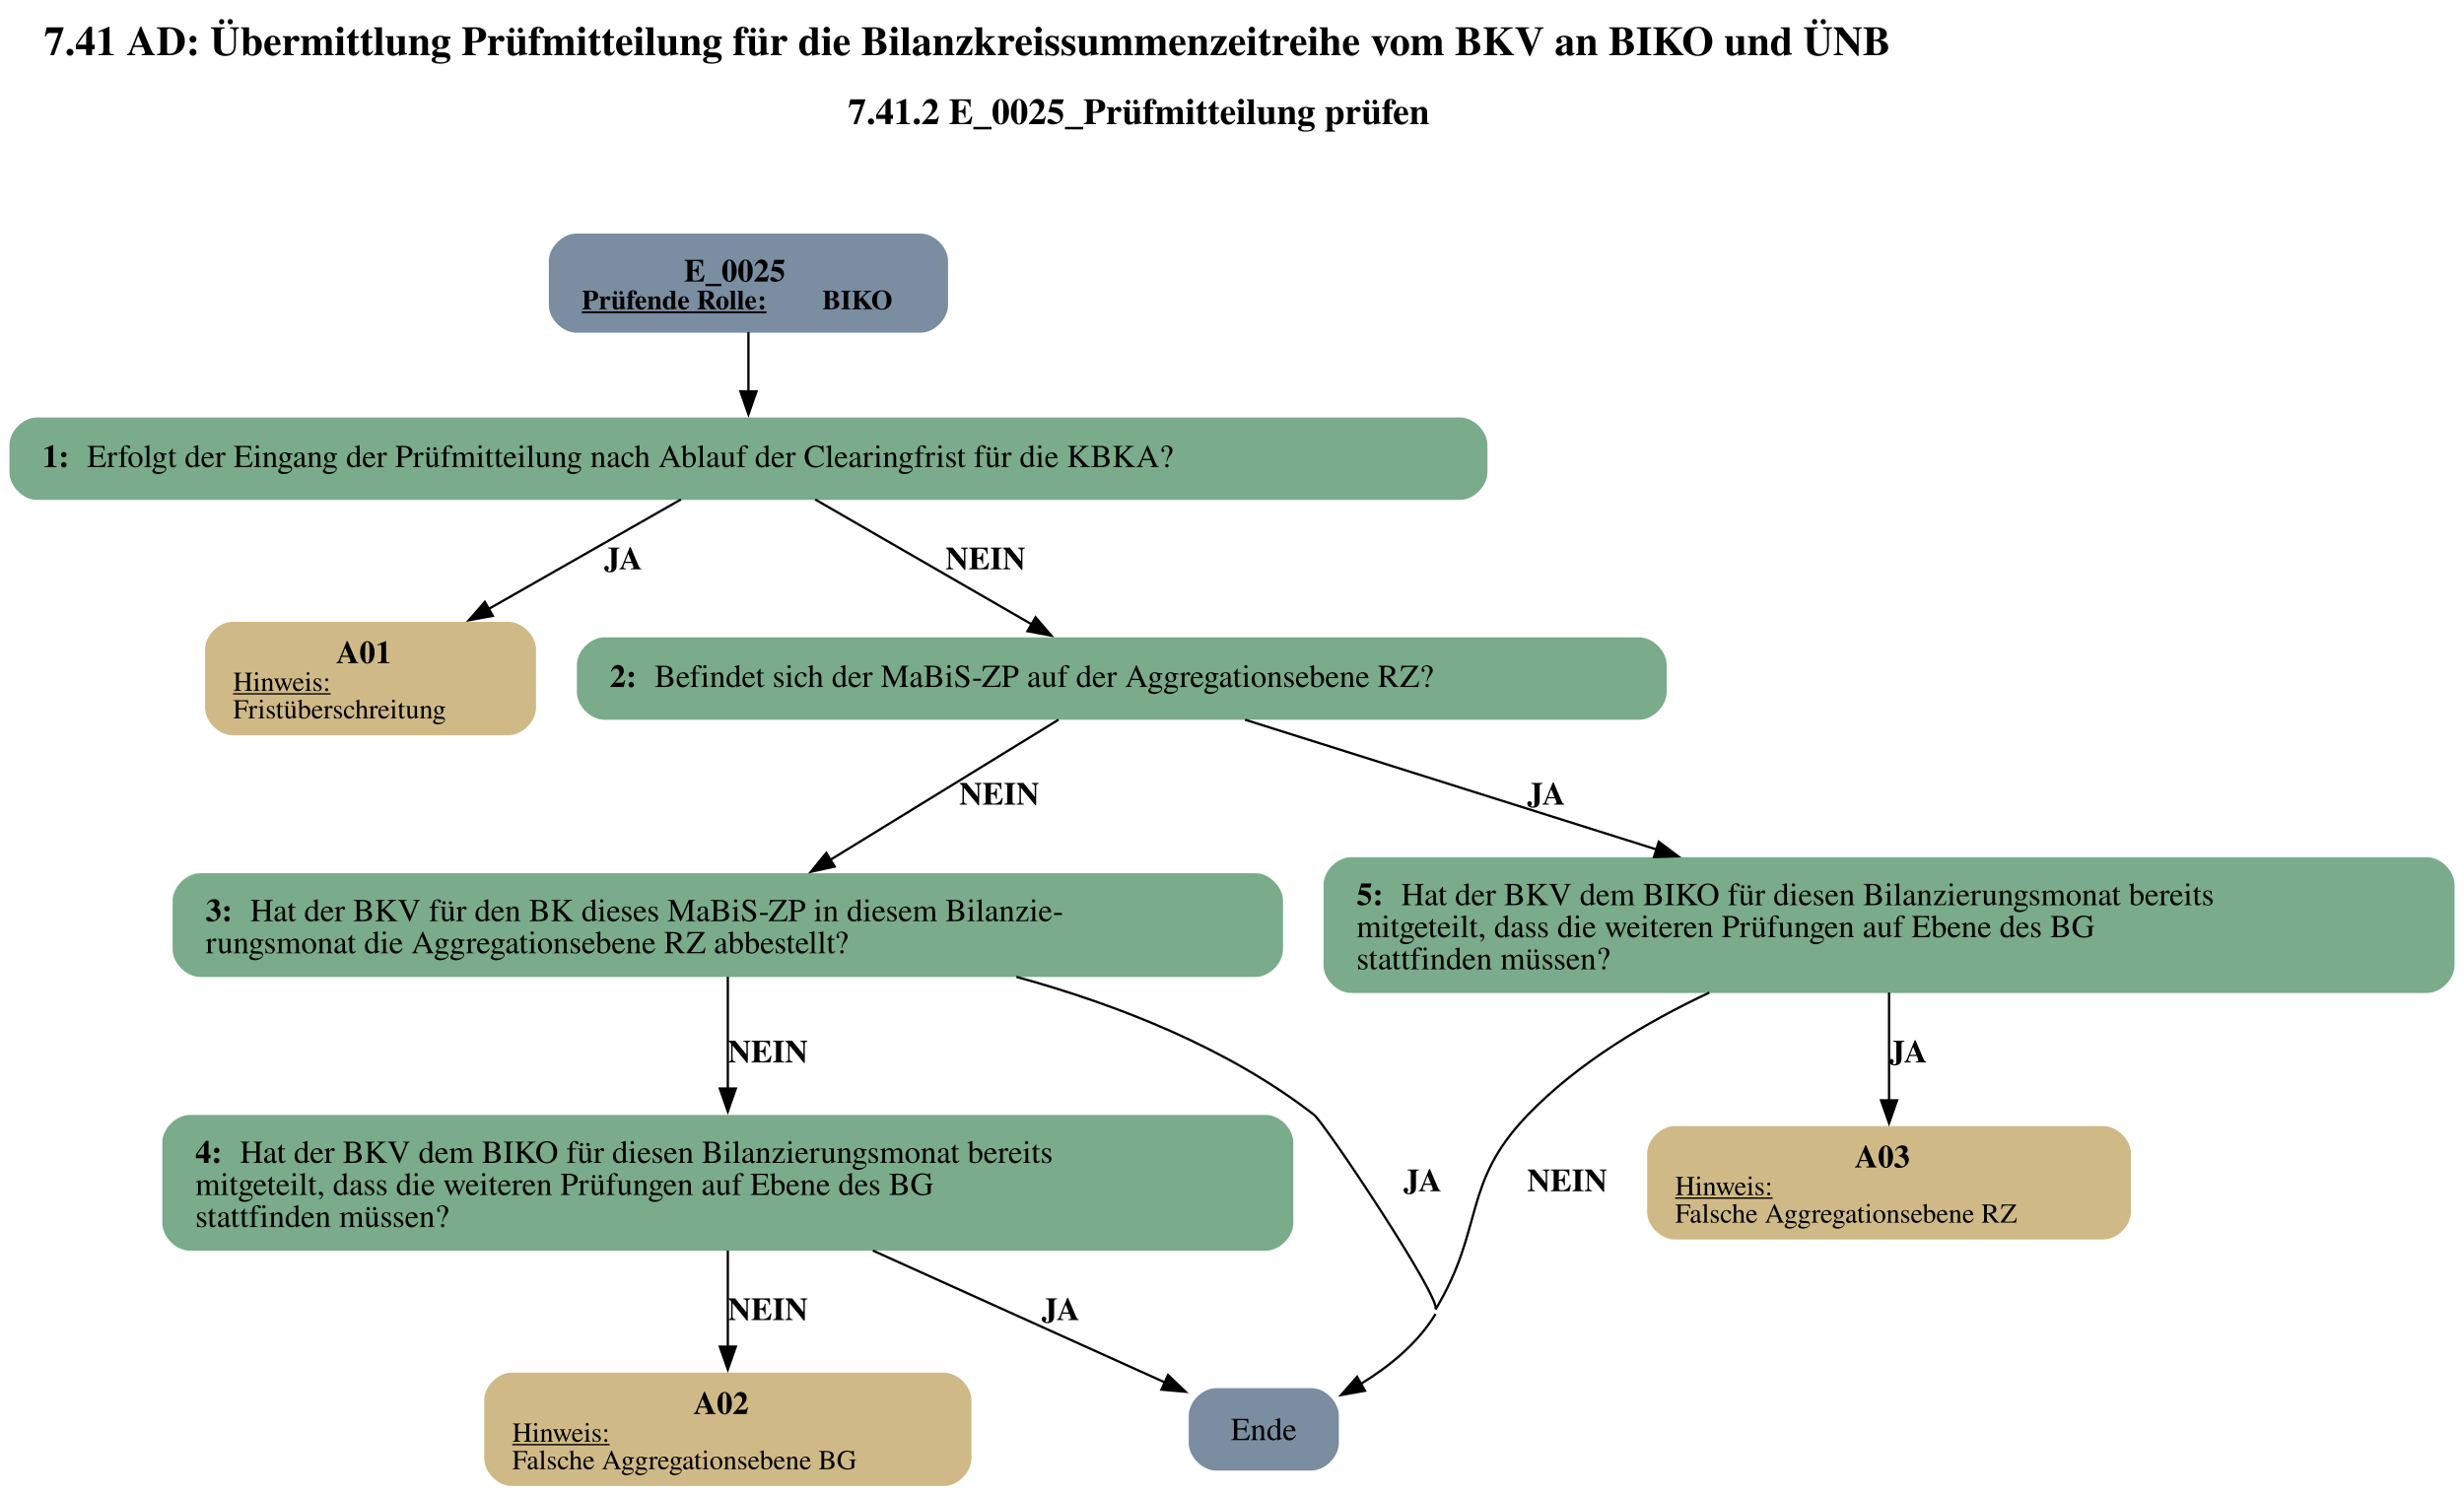
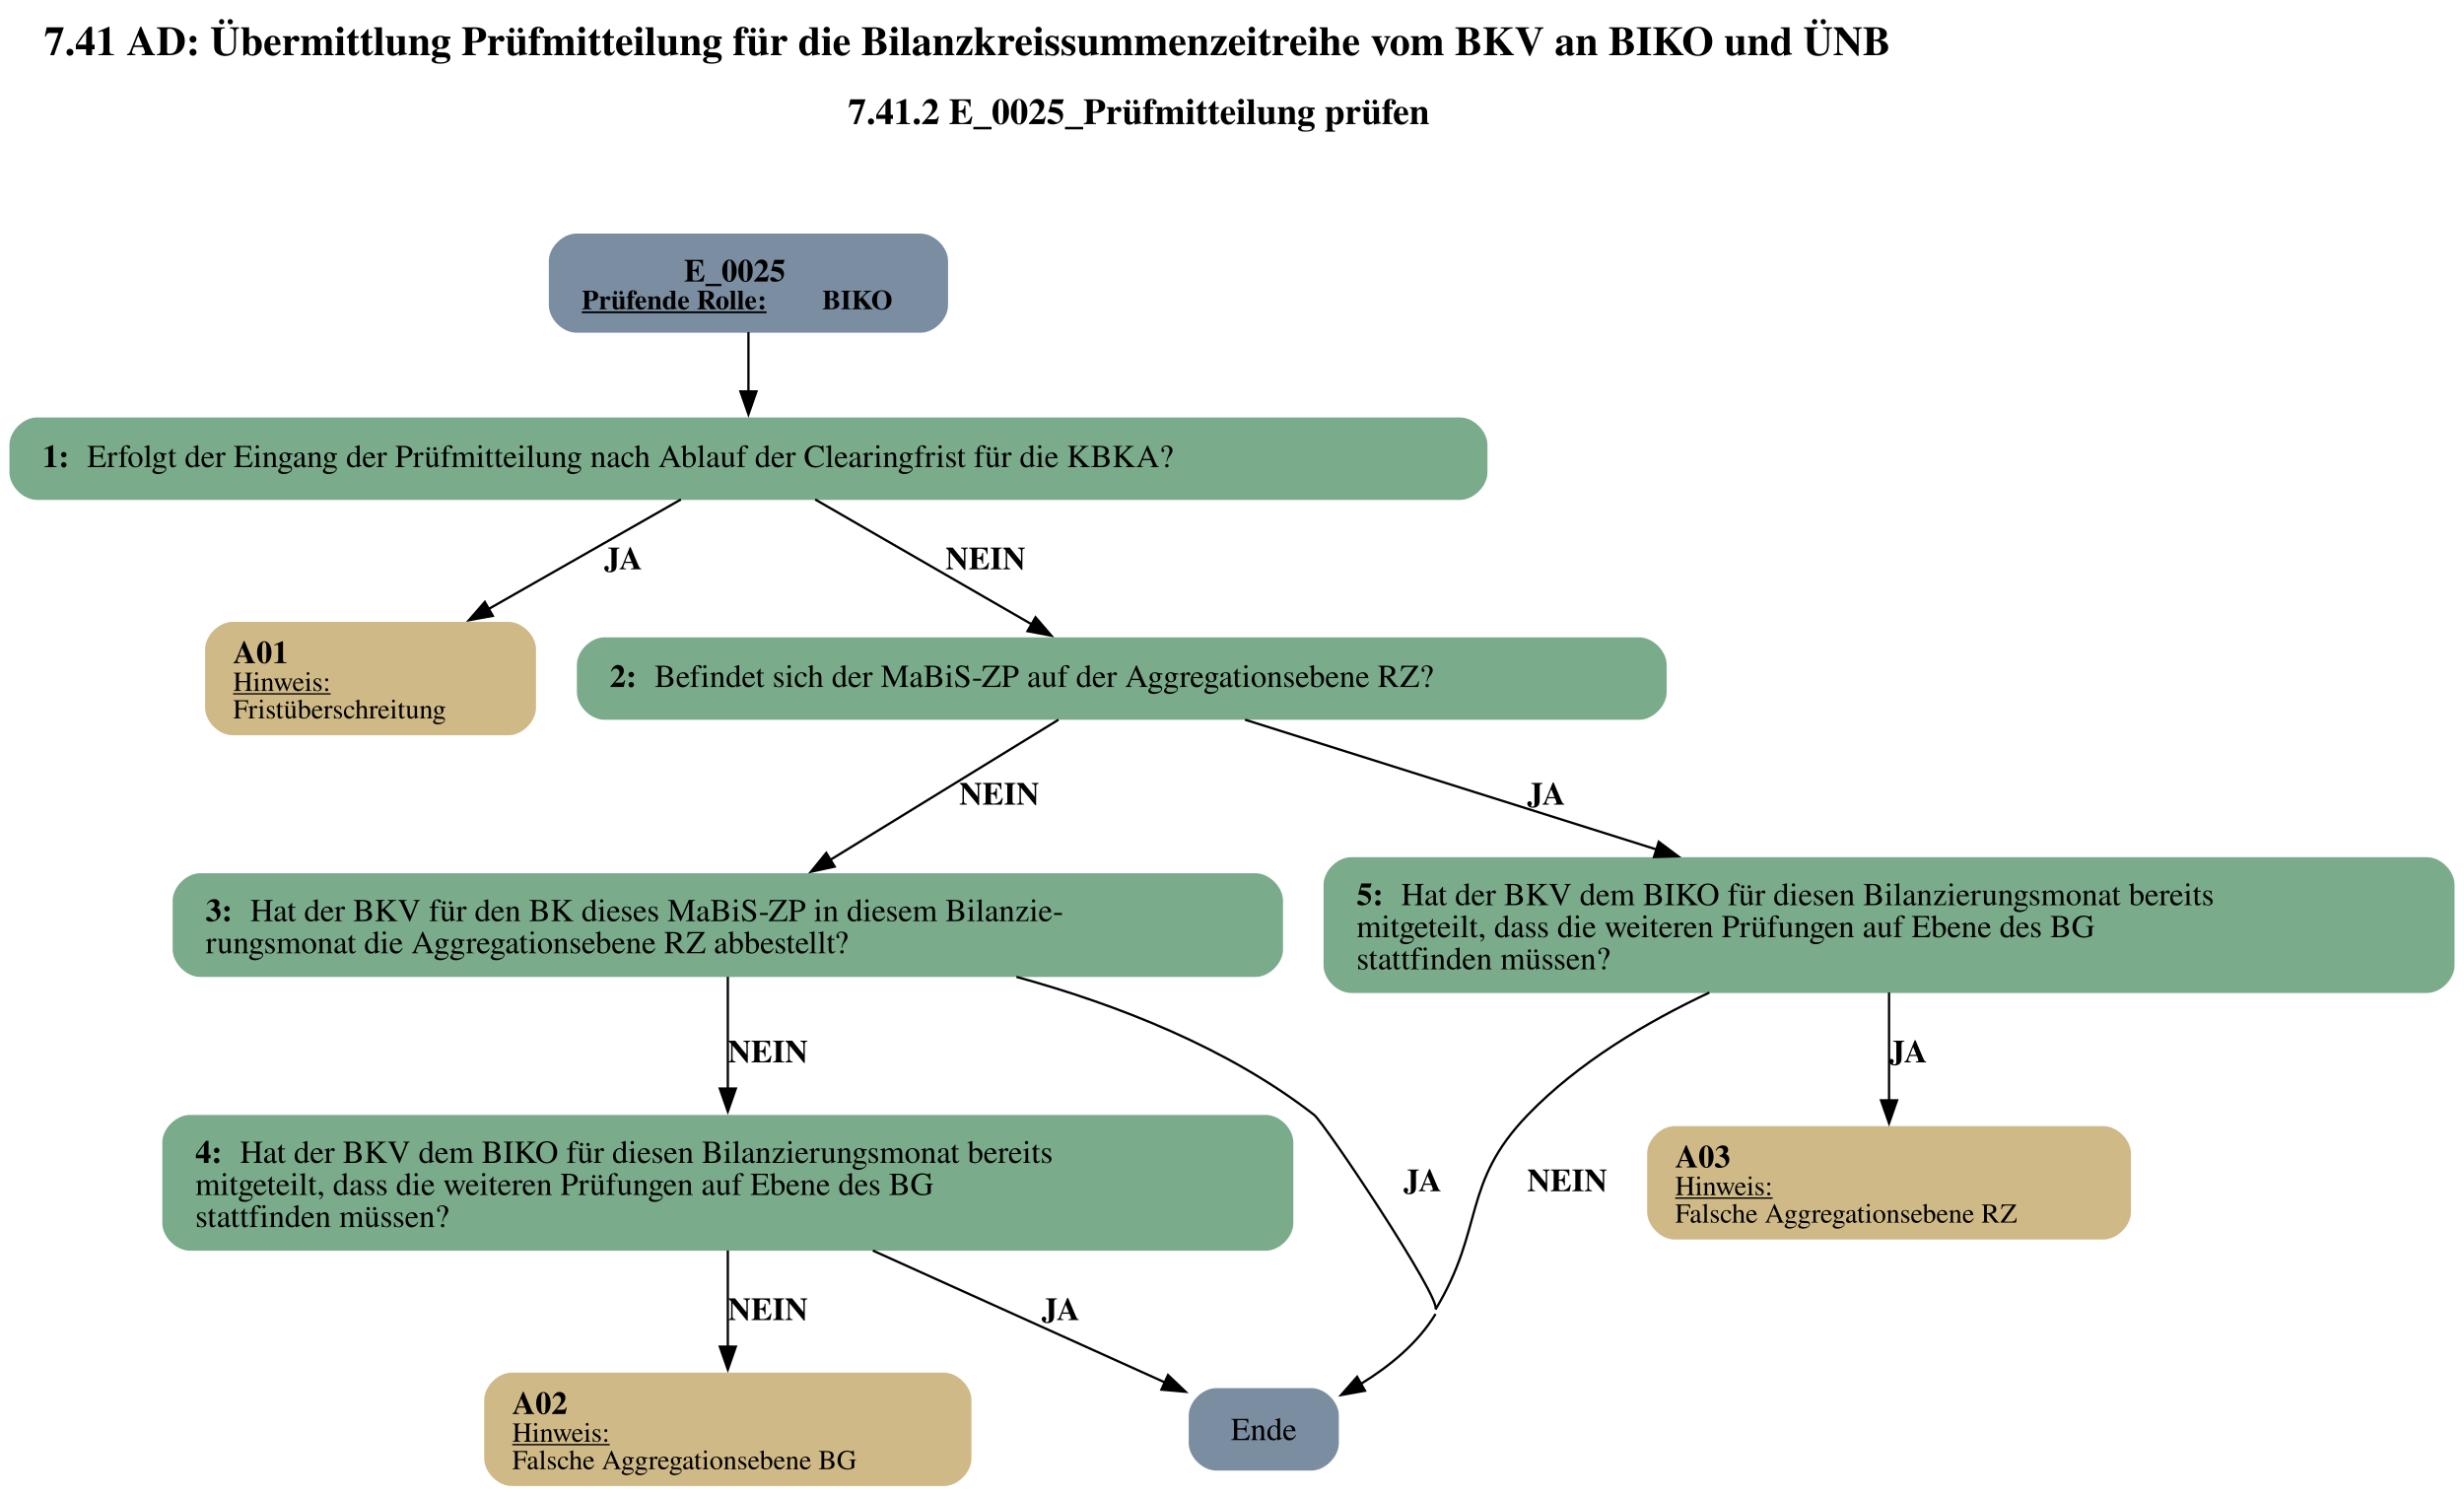
<svg xmlns="http://www.w3.org/2000/svg" width="1076pt" height="653pt" viewBox="0.00 0.00 1075.55 652.88">
  <g id="graph0" class="graph" transform="scale(1 1) rotate(0) translate(4 648.88)">
    <text text-anchor="start" x="15.15" y="-624.78" font-family="Times,serif" font-weight="bold" font-size="18.00">7.41 AD: Übermittlung Prüfmitteilung für die Bilanzkreissummenzeitreihe vom BKV an BIKO und ÜNB</text>
    <text text-anchor="start" x="366.15" y="-594.68" font-family="Times,serif" font-weight="bold" font-size="16.00">7.41.2 E_0025_Prüfmitteilung prüfen</text>
    <g id="node1" class="node">
      <path fill="#7a8da1" stroke="black" stroke-width="0" d="M397.8,-546.88C397.8,-546.88 247.5,-546.88 247.5,-546.88 241.5,-546.88 235.5,-540.88 235.5,-534.88 235.5,-534.88 235.5,-515.6 235.5,-515.6 235.5,-509.6 241.5,-503.6 247.5,-503.6 247.5,-503.6 397.8,-503.6 397.8,-503.6 403.8,-503.6 409.8,-509.6 409.8,-515.6 409.8,-515.6 409.8,-534.88 409.8,-534.88 409.8,-540.88 403.8,-546.88 397.8,-546.88" />
      <text text-anchor="start" x="294.52" y="-525.94" font-family="Times,serif" font-weight="bold" font-size="14.00">E_0025</text>
      <text text-anchor="start" x="249.9" y="-513.84" font-family="Times,serif" font-weight="bold" text-decoration="underline" font-size="12.00">Prüfende Rolle:</text>
      <text text-anchor="start" x="354.9" y="-513.84" font-family="Times,serif" font-weight="bold" font-size="12.00"> BIKO</text>
    </g>
    <g id="node2" class="node">
      <path fill="#7aab8a" stroke="black" stroke-width="0" d="M633.3,-466.6C633.3,-466.6 12,-466.6 12,-466.6 6,-466.6 0,-460.6 0,-454.6 0,-454.6 0,-442.6 0,-442.6 0,-436.6 6,-430.6 12,-430.6 12,-430.6 633.3,-430.6 633.3,-430.6 639.3,-430.6 645.3,-436.6 645.3,-442.6 645.3,-442.6 645.3,-454.6 645.3,-454.6 645.3,-460.6 639.3,-466.6 633.3,-466.6" />
      <text text-anchor="start" x="14.4" y="-444.92" font-family="Times,serif" font-weight="bold" font-size="14.00">1: </text>
      <text text-anchor="start" x="33.9" y="-444.92" font-family="Times,serif" font-size="14.00">Erfolgt der Eingang der Prüfmitteilung nach Ablauf der Clearingfrist für die KBKA?</text>
    </g>
    <g id="edge1" class="edge">
      <path fill="none" stroke="black" d="M322.65,-503.84C322.65,-495.77 322.65,-486.36 322.65,-477.67" />
      <polygon fill="black" stroke="black" points="326.15,-477.96 322.65,-467.96 319.15,-477.96 326.15,-477.96" />
    </g>
    <g id="node3" class="node">
      <path fill="#cfb986" stroke="black" stroke-width="0" d="M217.89,-377.35C217.89,-377.35 97.41,-377.35 97.41,-377.35 91.41,-377.35 85.41,-371.35 85.41,-365.35 85.41,-365.35 85.41,-339.83 85.41,-339.83 85.41,-333.83 91.41,-327.83 97.41,-327.83 97.41,-327.83 217.89,-327.83 217.89,-327.83 223.89,-327.83 229.89,-333.83 229.89,-339.83 229.89,-339.83 229.89,-365.35 229.89,-365.35 229.89,-371.35 223.89,-377.35 217.89,-377.35" />
-       <text text-anchor="start" x="142.65" y="-359.29" font-family="Times,serif" font-weight="bold" font-size="14.00">A01</text>
+       <text text-anchor="start" x="97.65" y="-359.29" font-family="Times,serif" font-weight="bold" font-size="14.00">A01</text>
      <text text-anchor="start" x="97.65" y="-347.19" font-family="Times,serif" text-decoration="underline" font-size="12.00">Hinweis:</text>
      <text text-anchor="start" x="97.65" y="-335.19" font-family="Times,serif" font-size="12.00">Fristüberschreitung</text>
    </g>
    <g id="edge2" class="edge">
      <path fill="none" stroke="black" d="M293.15,-430.79C269.87,-417.53 236.82,-398.7 209.2,-382.96" />
      <polygon fill="black" stroke="black" points="211.03,-379.97 200.6,-378.06 207.56,-386.06 211.03,-379.97" />
      <text text-anchor="start" x="259.65" y="-400.3" font-family="Times,serif" font-weight="bold" font-size="14.00">JA</text>
    </g>
    <g id="node4" class="node">
      <path fill="#7aab8a" stroke="black" stroke-width="0" d="M711.55,-370.59C711.55,-370.59 259.75,-370.59 259.75,-370.59 253.75,-370.59 247.75,-364.59 247.75,-358.59 247.75,-358.59 247.75,-346.59 247.75,-346.59 247.75,-340.59 253.75,-334.59 259.75,-334.59 259.75,-334.59 711.55,-334.59 711.55,-334.59 717.55,-334.59 723.55,-340.59 723.55,-346.59 723.55,-346.59 723.55,-358.59 723.55,-358.59 723.55,-364.59 717.55,-370.59 711.55,-370.59" />
      <text text-anchor="start" x="262.15" y="-348.91" font-family="Times,serif" font-weight="bold" font-size="14.00">2: </text>
      <text text-anchor="start" x="281.65" y="-348.91" font-family="Times,serif" font-size="14.00">Befindet sich der MaBiS-ZP auf der Aggregationsebene RZ?</text>
    </g>
    <g id="edge3" class="edge">
      <path fill="none" stroke="black" d="M351.79,-430.79C378.17,-415.58 417.23,-393.05 446.36,-376.25" />
      <polygon fill="black" stroke="black" points="447.99,-379.35 454.9,-371.32 444.49,-373.29 447.99,-379.35" />
      <text text-anchor="start" x="408.65" y="-400.3" font-family="Times,serif" font-weight="bold" font-size="14.00">NEIN</text>
    </g>
    <g id="node5" class="node">
      <path fill="#7aab8a" stroke="black" stroke-width="0" d="M544.05,-267.58C544.05,-267.58 83.25,-267.58 83.25,-267.58 77.25,-267.58 71.25,-261.58 71.25,-255.58 71.25,-255.58 71.25,-234.3 71.25,-234.3 71.25,-228.3 77.25,-222.3 83.25,-222.3 83.25,-222.3 544.05,-222.3 544.05,-222.3 550.05,-222.3 556.05,-228.3 556.05,-234.3 556.05,-234.3 556.05,-255.58 556.05,-255.58 556.05,-261.58 550.05,-267.58 544.05,-267.58" />
      <text text-anchor="start" x="85.65" y="-246.64" font-family="Times,serif" font-weight="bold" font-size="14.00">3: </text>
      <text text-anchor="start" x="105.15" y="-246.64" font-family="Times,serif" font-size="14.00">Hat der BKV für den BK dieses MaBiS-ZP in diesem Bilanzie-</text>
      <text text-anchor="start" x="85.65" y="-232.64" font-family="Times,serif" font-size="14.00">rungsmonat die Aggregationsebene RZ abbestellt?</text>
    </g>
    <g id="edge4" class="edge">
      <path fill="none" stroke="black" d="M458.02,-334.62C431.08,-318.07 389.68,-292.64 358.11,-273.25" />
      <polygon fill="black" stroke="black" points="360.3,-270.48 349.94,-268.23 356.63,-276.45 360.3,-270.48" />
      <text text-anchor="start" x="414.65" y="-297.53" font-family="Times,serif" font-weight="bold" font-size="14.00">NEIN</text>
    </g>
    <g id="node9" class="node">
      <path fill="#7aab8a" stroke="black" stroke-width="0" d="M1055.55,-274.58C1055.55,-274.58 585.75,-274.58 585.75,-274.58 579.75,-274.58 573.75,-268.58 573.75,-262.58 573.75,-262.58 573.75,-227.3 573.75,-227.3 573.75,-221.3 579.75,-215.3 585.75,-215.3 585.75,-215.3 1055.55,-215.3 1055.55,-215.3 1061.55,-215.3 1067.55,-221.3 1067.55,-227.3 1067.55,-227.3 1067.55,-262.58 1067.55,-262.58 1067.55,-268.58 1061.55,-274.58 1055.55,-274.58" />
      <text text-anchor="start" x="588.15" y="-253.64" font-family="Times,serif" font-weight="bold" font-size="14.00">5: </text>
      <text text-anchor="start" x="607.65" y="-253.64" font-family="Times,serif" font-size="14.00">Hat der BKV dem BIKO für diesen Bilanzierungsmonat bereits</text>
      <text text-anchor="start" x="588.15" y="-239.64" font-family="Times,serif" font-size="14.00">mitgeteilt, dass die weiteren Prüfungen auf Ebene des BG</text>
      <text text-anchor="start" x="588.15" y="-225.64" font-family="Times,serif" font-size="14.00">stattfinden müssen?</text>
    </g>
    <g id="edge5" class="edge">
      <path fill="none" stroke="black" d="M539.47,-334.62C587.79,-319.38 660,-296.6 719.15,-277.95" />
      <polygon fill="black" stroke="black" points="720.1,-281.32 728.59,-274.97 718,-274.64 720.1,-281.32" />
      <text text-anchor="start" x="662.65" y="-297.53" font-family="Times,serif" font-weight="bold" font-size="14.00">JA</text>
    </g>
    <g id="node6" class="node">
      <path fill="#7a8da1" stroke="black" stroke-width="0" d="M568.42,-42.76C568.42,-42.76 526.88,-42.76 526.88,-42.76 520.88,-42.76 514.88,-36.76 514.88,-30.76 514.88,-30.76 514.88,-18.76 514.88,-18.76 514.88,-12.76 520.88,-6.76 526.88,-6.76 526.88,-6.76 568.42,-6.76 568.42,-6.76 574.42,-6.76 580.42,-12.76 580.42,-18.76 580.42,-18.76 580.42,-30.76 580.42,-30.76 580.42,-36.76 574.42,-42.76 568.42,-42.76" />
      <text text-anchor="middle" x="547.65" y="-20.08" font-family="Times,serif" font-size="14.00">Ende</text>
    </g>
    <g id="edge7" class="edge">
      <path fill="none" stroke="black" d="M439.66,-222.33C484.05,-210.12 532.18,-191.2 569.65,-162.05 574.04,-158.64 625.26,-82.05 622.65,-77.14" />
      <path fill="none" stroke="black" d="M622.65,-75.14C614.96,-62.4 602.58,-52.29 590.07,-44.63" />
      <polygon fill="black" stroke="black" points="591.84,-41.61 581.42,-39.74 588.4,-47.7 591.84,-41.61" />
      <text text-anchor="start" x="608.65" y="-128.74" font-family="Times,serif" font-weight="bold" font-size="14.00">JA</text>
    </g>
    <g id="node7" class="node">
      <path fill="#7aab8a" stroke="black" stroke-width="0" d="M548.55,-162.05C548.55,-162.05 78.75,-162.05 78.75,-162.05 72.75,-162.05 66.75,-156.05 66.75,-150.05 66.75,-150.05 66.75,-114.77 66.75,-114.77 66.75,-108.77 72.75,-102.77 78.75,-102.77 78.75,-102.77 548.55,-102.77 548.55,-102.77 554.55,-102.77 560.55,-108.77 560.55,-114.77 560.55,-114.77 560.55,-150.05 560.55,-150.05 560.55,-156.05 554.55,-162.05 548.55,-162.05" />
      <text text-anchor="start" x="81.15" y="-141.11" font-family="Times,serif" font-weight="bold" font-size="14.00">4: </text>
      <text text-anchor="start" x="100.65" y="-141.11" font-family="Times,serif" font-size="14.00">Hat der BKV dem BIKO für diesen Bilanzierungsmonat bereits</text>
      <text text-anchor="start" x="81.15" y="-127.11" font-family="Times,serif" font-size="14.00">mitgeteilt, dass die weiteren Prüfungen auf Ebene des BG</text>
      <text text-anchor="start" x="81.15" y="-113.11" font-family="Times,serif" font-size="14.00">stattfinden müssen?</text>
    </g>
    <g id="edge6" class="edge">
      <path fill="none" stroke="black" d="M313.65,-222.37C313.65,-208.38 313.65,-189.74 313.65,-173.13" />
      <polygon fill="black" stroke="black" points="317.15,-173.56 313.65,-163.56 310.15,-173.56 317.15,-173.56" />
      <text text-anchor="start" x="313.65" y="-185" font-family="Times,serif" font-weight="bold" font-size="14.00">NEIN</text>
    </g>
    <g id="edge9" class="edge">
      <path fill="none" stroke="black" d="M376.97,-102.82C417.5,-84.52 469.01,-61.27 504.78,-45.11" />
      <polygon fill="black" stroke="black" points="505.84,-48.48 513.51,-41.17 502.96,-42.1 505.84,-48.48" />
      <text text-anchor="start" x="450.65" y="-72.47" font-family="Times,serif" font-weight="bold" font-size="14.00">JA</text>
    </g>
    <g id="node8" class="node">
      <path fill="#cfb986" stroke="black" stroke-width="0" d="M408.01,-49.52C408.01,-49.52 219.28,-49.52 219.28,-49.52 213.28,-49.52 207.28,-43.52 207.28,-37.52 207.28,-37.52 207.28,-12 207.28,-12 207.28,-6 213.28,0 219.28,0 219.28,0 408.01,0 408.01,0 414.01,0 420.01,-6 420.01,-12 420.01,-12 420.01,-37.52 420.01,-37.52 420.01,-43.52 414.01,-49.52 408.01,-49.52" />
-       <text text-anchor="start" x="298.65" y="-31.46" font-family="Times,serif" font-weight="bold" font-size="14.00">A02</text>
+       <text text-anchor="start" x="219.52" y="-31.46" font-family="Times,serif" font-weight="bold" font-size="14.00">A02</text>
      <text text-anchor="start" x="219.52" y="-19.36" font-family="Times,serif" text-decoration="underline" font-size="12.00">Hinweis:</text>
      <text text-anchor="start" x="219.52" y="-7.36" font-family="Times,serif" font-size="12.00">Falsche Aggregationsebene BG</text>
    </g>
    <g id="edge8" class="edge">
      <path fill="none" stroke="black" d="M313.65,-102.82C313.65,-89.87 313.65,-74.44 313.65,-60.8" />
      <polygon fill="black" stroke="black" points="317.15,-60.89 313.65,-50.89 310.15,-60.89 317.15,-60.89" />
      <text text-anchor="start" x="313.65" y="-72.47" font-family="Times,serif" font-weight="bold" font-size="14.00">NEIN</text>
    </g>
    <g id="edge11" class="edge">
      <path fill="none" stroke="black" d="M742.2,-215.48C714.52,-202.48 684.86,-184.82 662.9,-162.05 633.91,-131.99 644.21,-112.91 622.65,-77.14" />
      <text text-anchor="start" x="662.65" y="-128.74" font-family="Times,serif" font-weight="bold" font-size="14.00">NEIN</text>
    </g>
    <g id="node10" class="node">
      <path fill="#cfb986" stroke="black" stroke-width="0" d="M914.26,-157.17C914.26,-157.17 727.03,-157.17 727.03,-157.17 721.03,-157.17 715.03,-151.17 715.03,-145.17 715.03,-145.17 715.03,-119.65 715.03,-119.65 715.03,-113.65 721.03,-107.65 727.03,-107.65 727.03,-107.65 914.26,-107.65 914.26,-107.65 920.26,-107.65 926.26,-113.65 926.26,-119.65 926.26,-119.65 926.26,-145.17 926.26,-145.17 926.26,-151.17 920.26,-157.17 914.26,-157.17" />
-       <text text-anchor="start" x="805.65" y="-139.11" font-family="Times,serif" font-weight="bold" font-size="14.00">A03</text>
+       <text text-anchor="start" x="727.27" y="-139.11" font-family="Times,serif" font-weight="bold" font-size="14.00">A03</text>
      <text text-anchor="start" x="727.27" y="-127.01" font-family="Times,serif" text-decoration="underline" font-size="12.00">Hinweis:</text>
      <text text-anchor="start" x="727.27" y="-115.01" font-family="Times,serif" font-size="12.00">Falsche Aggregationsebene RZ</text>
    </g>
    <g id="edge10" class="edge">
      <path fill="none" stroke="black" d="M820.65,-215.48C820.65,-201 820.65,-183.29 820.65,-168.03" />
      <polygon fill="black" stroke="black" points="824.15,-168.44 820.65,-158.44 817.15,-168.44 824.15,-168.44" />
      <text text-anchor="start" x="820.65" y="-185" font-family="Times,serif" font-weight="bold" font-size="14.00">JA</text>
    </g>
  </g>
</svg>
